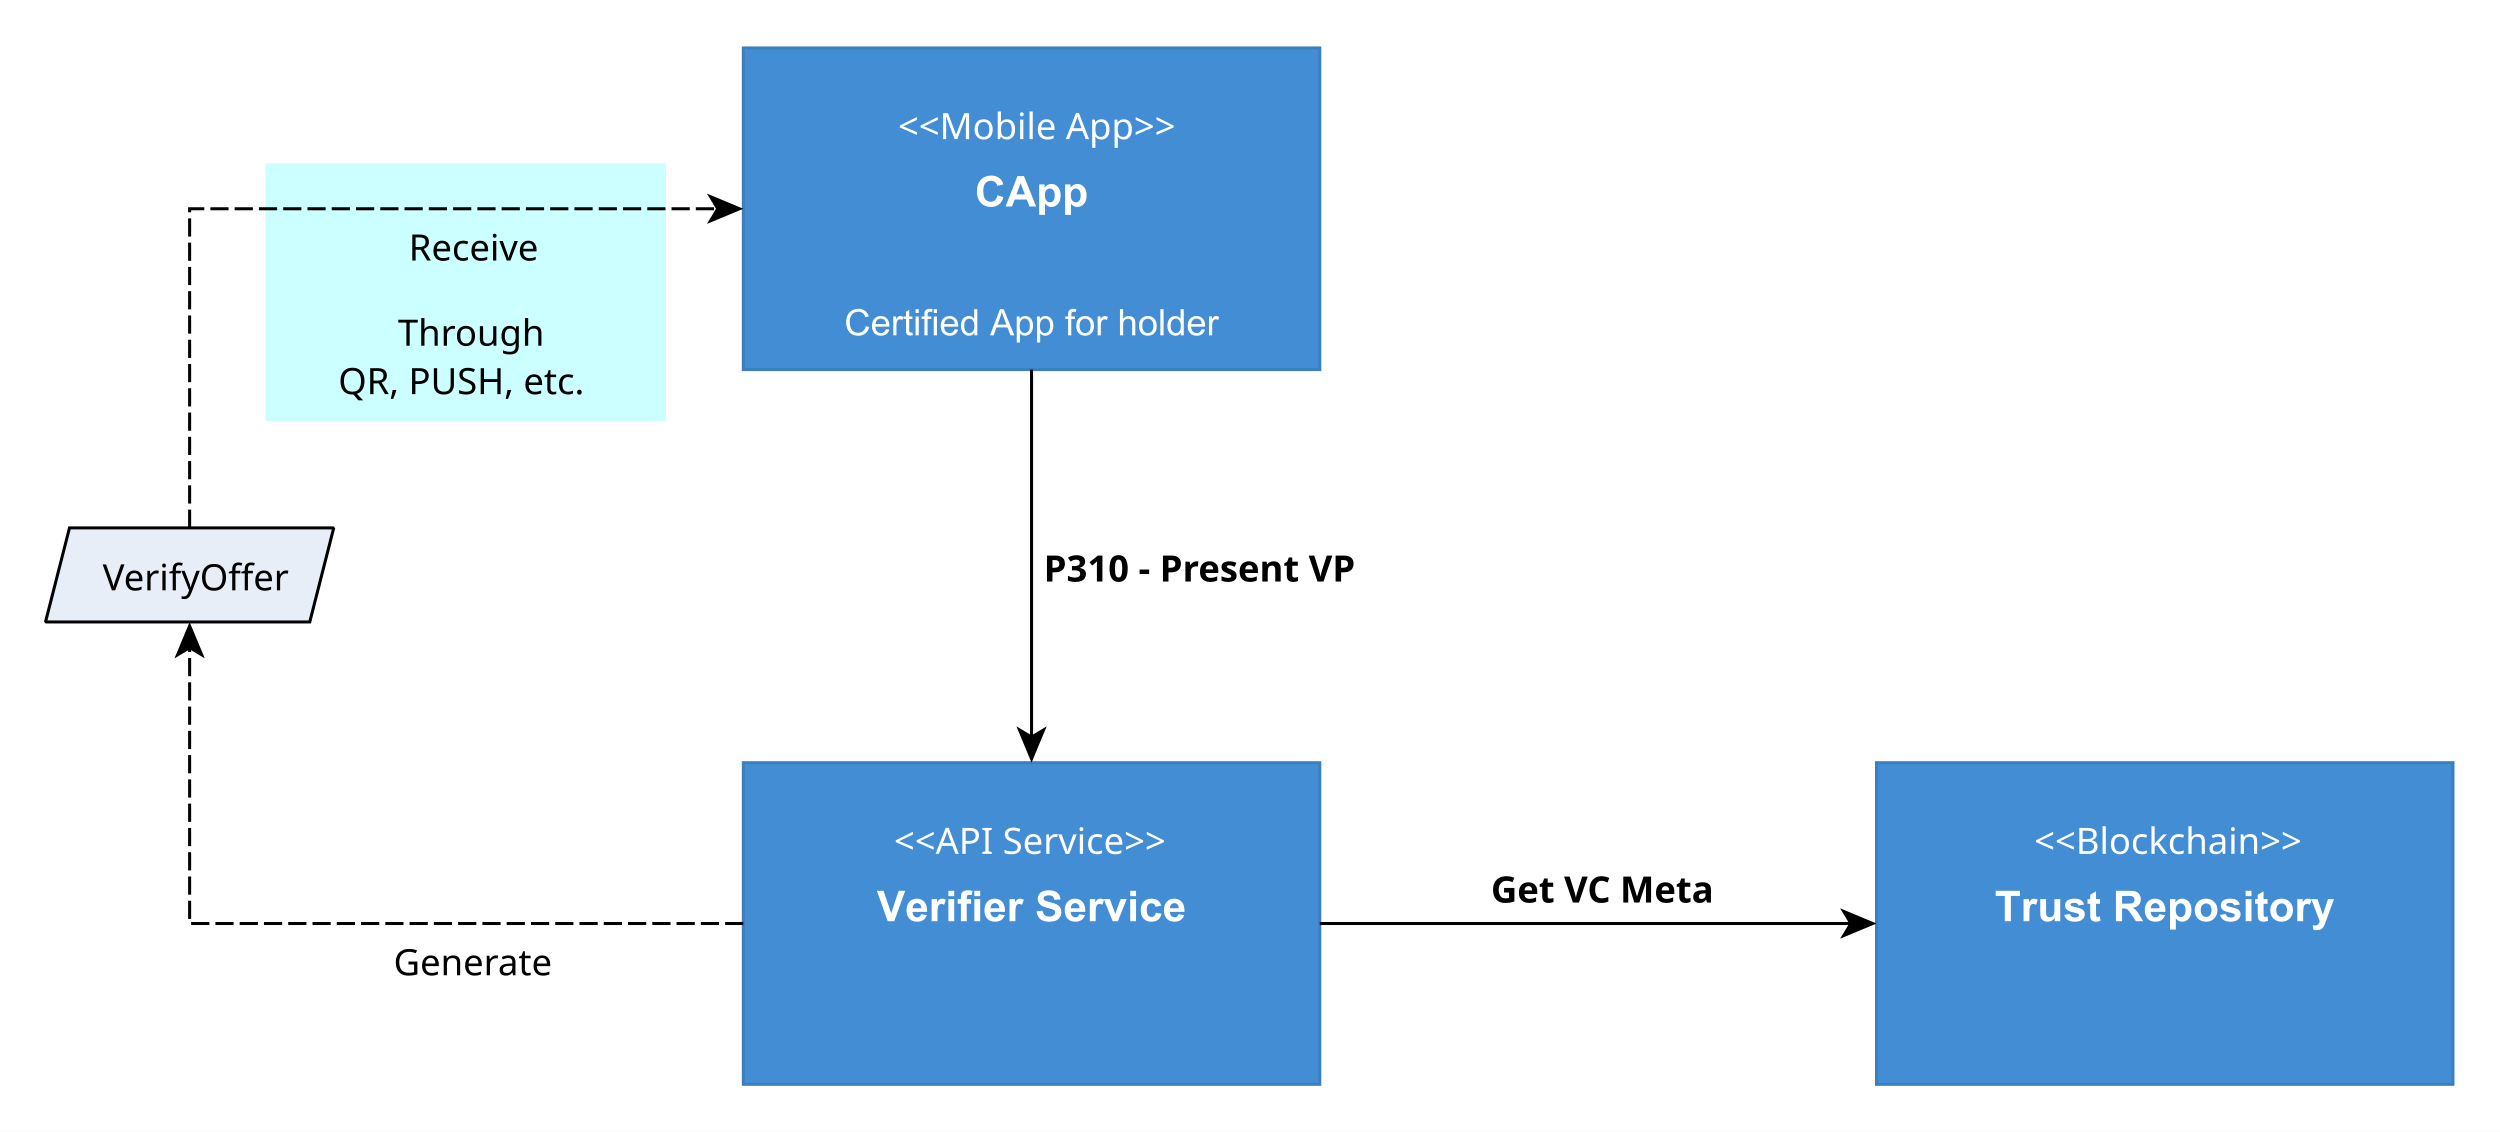
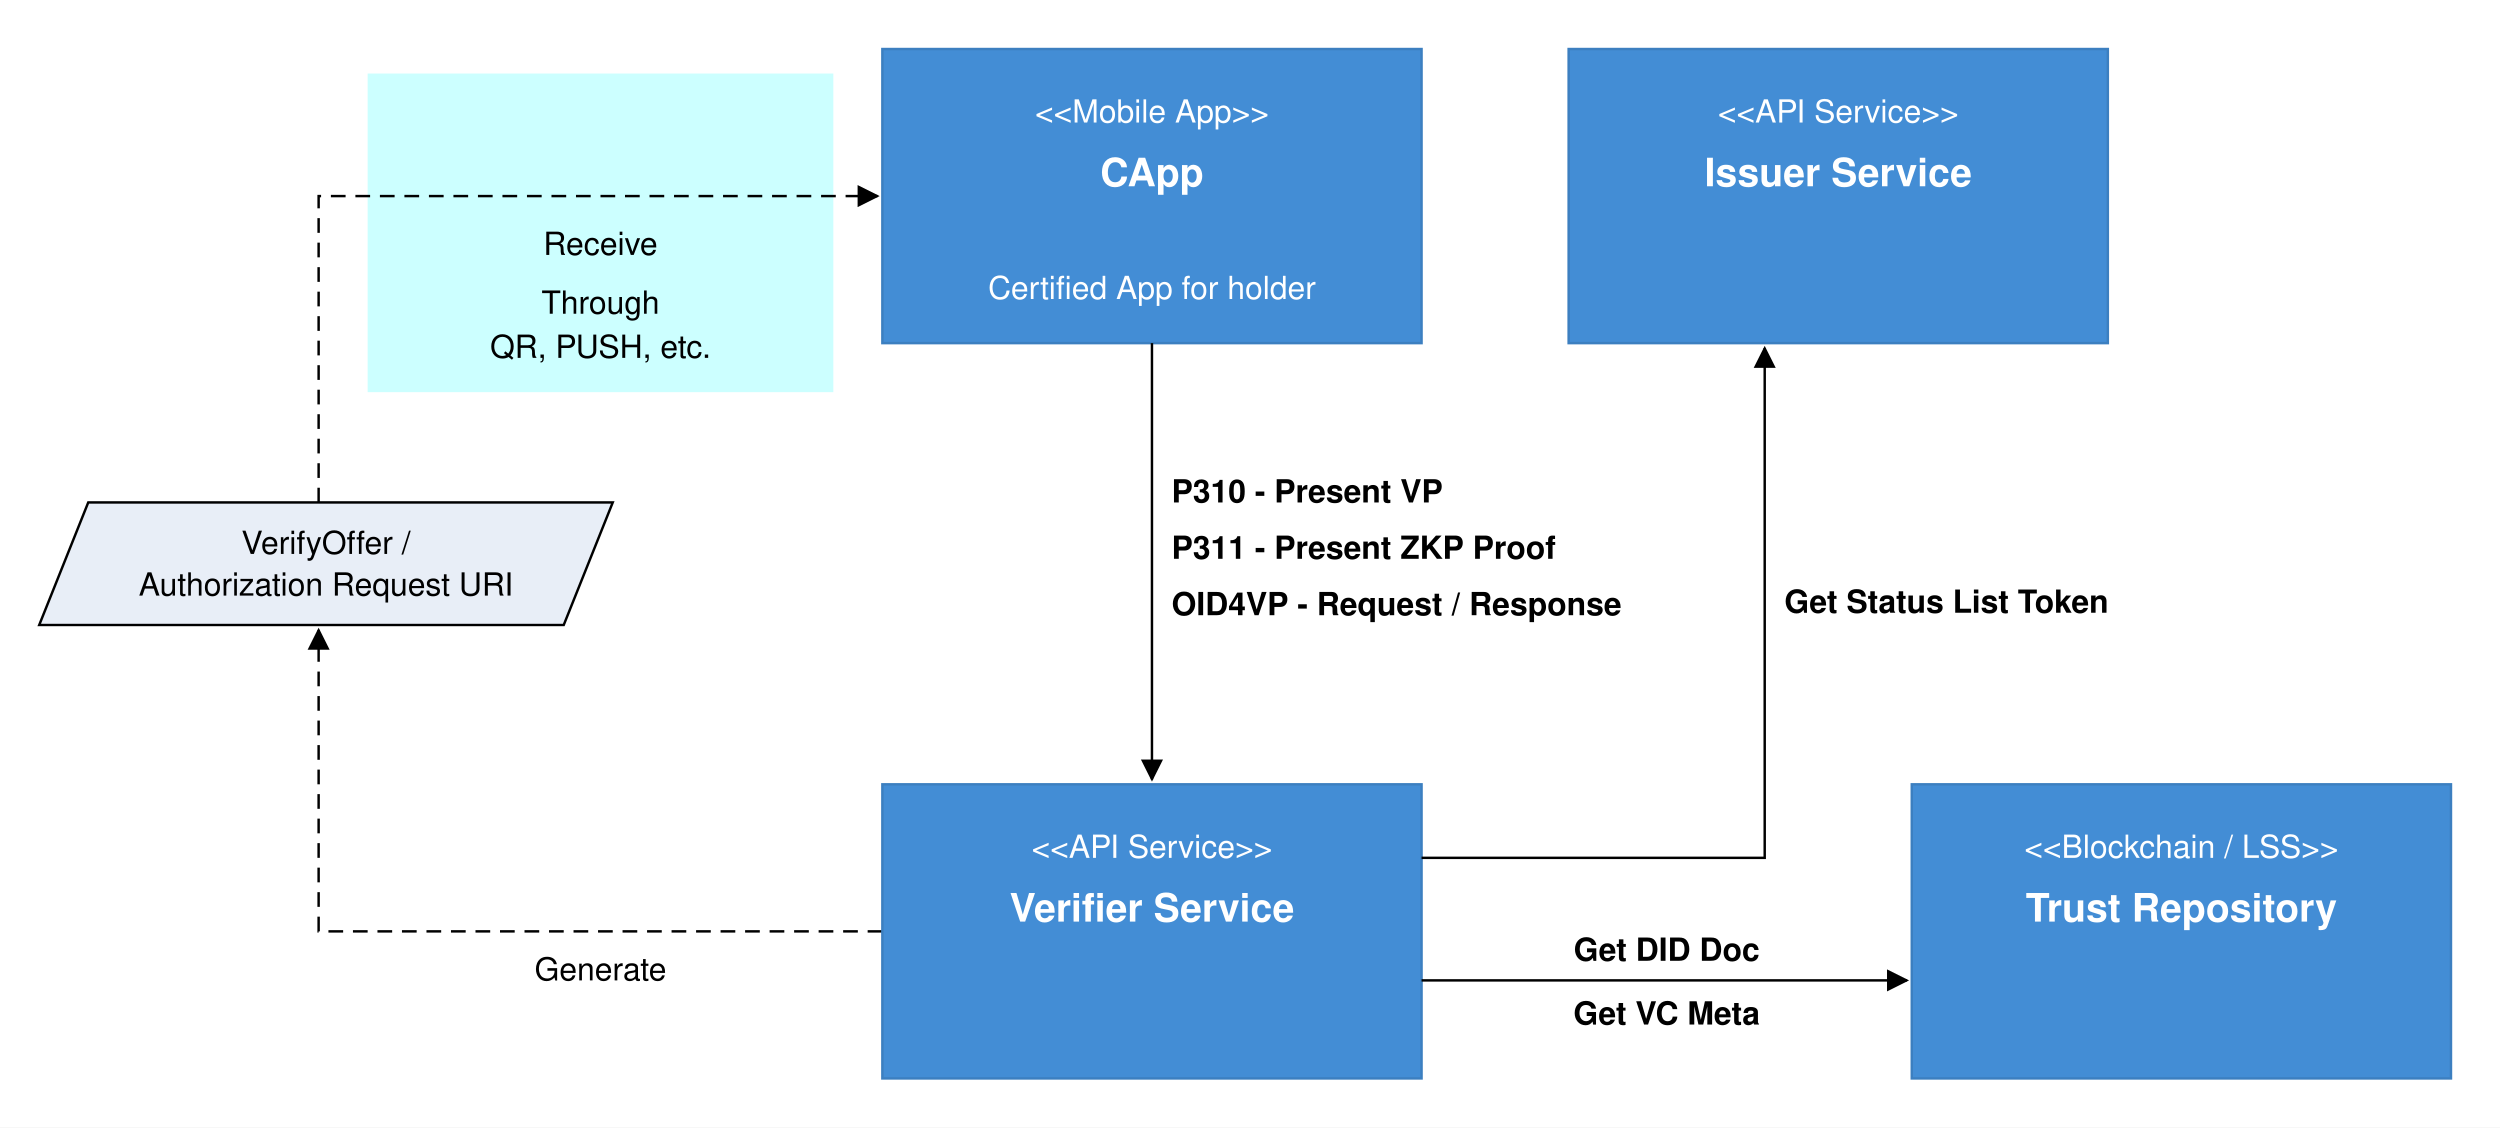
- <svg xmlns="http://www.w3.org/2000/svg" fill-opacity="1" color-rendering="auto" color-interpolation="auto" text-rendering="auto" stroke="black" stroke-linecap="square" width="824" stroke-miterlimit="10" shape-rendering="auto" stroke-opacity="1" fill="black" stroke-dasharray="none" font-weight="normal" stroke-width="1" height="373" font-family="'Dialog'" font-style="normal" stroke-linejoin="miter" font-size="12px" stroke-dashoffset="0" image-rendering="auto">
-   <defs id="genericDefs" />
-   <g>
-     <defs id="defs1">
-       <clipPath clipPathUnits="userSpaceOnUse" id="clipPath1">
-         <path d="M0 0 L824 0 L824 373 L0 373 L0 0 Z" />
-       </clipPath>
-       <clipPath clipPathUnits="userSpaceOnUse" id="clipPath2">
-         <path d="M356 138 L1180 138 L1180 511 L356 511 L356 138 Z" />
-       </clipPath>
-       <clipPath clipPathUnits="userSpaceOnUse" id="clipPath3">
-         <path d="M603 426.387 L603 447.466 L789 447.466 L789 426.387 Z" />
-       </clipPath>
-       <clipPath clipPathUnits="userSpaceOnUse" id="clipPath4">
-         <path d="M603 190.809 L603 211.888 L789 211.888 L789 190.809 Z" />
-       </clipPath>
-       <clipPath clipPathUnits="userSpaceOnUse" id="clipPath5">
-         <path d="M603 235.455 L603 253.809 L789 253.809 L789 235.455 Z" />
-       </clipPath>
-       <clipPath clipPathUnits="userSpaceOnUse" id="clipPath6">
-         <path d="M976.5 426.387 L976.5 447.466 L1162.5 447.466 L1162.5 426.387 Z" />
-       </clipPath>
-     </defs>
-     <g fill="white" text-rendering="geometricPrecision" shape-rendering="geometricPrecision" transform="translate(-356,-138)" stroke="white">
-       <rect x="356" width="824" height="373" y="138" clip-path="url(#clipPath2)" stroke="none" />
-     </g>
-     <g fill="rgb(67,141,213)" text-rendering="geometricPrecision" shape-rendering="geometricPrecision" transform="matrix(1,0,0,1,-356,-138)" stroke="rgb(67,141,213)">
-       <rect x="601" width="190" height="106" y="389.387" clip-path="url(#clipPath2)" stroke="none" />
-     </g>
-     <g stroke-linecap="butt" transform="matrix(1,0,0,1,-356,-138)" fill="rgb(60,127,192)" text-rendering="geometricPrecision" shape-rendering="geometricPrecision" stroke="rgb(60,127,192)" stroke-miterlimit="1.45">
-       <rect fill="none" x="601" width="190" height="106" y="389.387" clip-path="url(#clipPath2)" />
-     </g>
-     <g fill="white" text-rendering="geometricPrecision" shape-rendering="geometricPrecision" transform="matrix(1,0,0,1,-356,-138)" stroke="white">
-       <path d="M648.599 441.624 L645.021 431.608 L647.208 431.608 L649.74 439.014 L652.193 431.608 L654.349 431.608 L650.755 441.624 L648.599 441.624 ZM659.562 439.311 L661.484 439.639 Q661.109 440.686 660.312 441.249 Q659.515 441.796 658.328 441.796 Q656.437 441.796 655.515 440.546 Q654.796 439.561 654.796 438.046 Q654.796 436.249 655.734 435.233 Q656.687 434.202 658.14 434.202 Q659.75 434.202 660.687 435.28 Q661.625 436.343 661.578 438.546 L656.765 438.546 Q656.796 439.405 657.234 439.889 Q657.687 440.358 658.343 440.358 Q658.796 440.358 659.093 440.108 Q659.406 439.858 659.562 439.311 ZM659.671 437.374 Q659.656 436.53 659.25 436.108 Q658.843 435.671 658.25 435.671 Q657.625 435.671 657.203 436.124 Q656.796 436.593 656.812 437.374 L659.671 437.374 ZM664.989 441.624 L663.067 441.624 L663.067 434.358 L664.848 434.358 L664.848 435.389 Q665.317 434.671 665.676 434.436 Q666.036 434.202 666.504 434.202 Q667.161 434.202 667.77 434.561 L667.176 436.233 Q666.692 435.921 666.27 435.921 Q665.864 435.921 665.582 436.155 Q665.317 436.374 665.145 436.952 Q664.989 437.53 664.989 439.374 L664.989 441.624 ZM668.593 433.374 L668.593 431.608 L670.515 431.608 L670.515 433.374 L668.593 433.374 ZM668.593 441.624 L668.593 434.358 L670.515 434.358 L670.515 441.624 L668.593 441.624 ZM671.655 434.358 L672.717 434.358 L672.717 433.811 Q672.717 432.905 672.905 432.452 Q673.108 431.999 673.624 431.718 Q674.155 431.436 674.952 431.436 Q675.764 431.436 676.561 431.671 L676.295 433.014 Q675.842 432.905 675.42 432.905 Q674.999 432.905 674.811 433.108 Q674.639 433.296 674.639 433.858 L674.639 434.358 L676.077 434.358 L676.077 435.874 L674.639 435.874 L674.639 441.624 L672.717 441.624 L672.717 435.874 L671.655 435.874 L671.655 434.358 ZM677.145 433.374 L677.145 431.608 L679.067 431.608 L679.067 433.374 L677.145 433.374 ZM677.145 441.624 L677.145 434.358 L679.067 434.358 L679.067 441.624 L677.145 441.624 ZM685.238 439.311 L687.16 439.639 Q686.785 440.686 685.988 441.249 Q685.191 441.796 684.003 441.796 Q682.113 441.796 681.191 440.546 Q680.472 439.561 680.472 438.046 Q680.472 436.249 681.41 435.233 Q682.363 434.202 683.816 434.202 Q685.425 434.202 686.363 435.28 Q687.3 436.343 687.253 438.546 L682.441 438.546 Q682.472 439.405 682.91 439.889 Q683.363 440.358 684.019 440.358 Q684.472 440.358 684.769 440.108 Q685.082 439.858 685.238 439.311 ZM685.347 437.374 Q685.332 436.53 684.925 436.108 Q684.519 435.671 683.925 435.671 Q683.3 435.671 682.878 436.124 Q682.472 436.593 682.488 437.374 L685.347 437.374 ZM690.665 441.624 L688.743 441.624 L688.743 434.358 L690.524 434.358 L690.524 435.389 Q690.993 434.671 691.352 434.436 Q691.711 434.202 692.18 434.202 Q692.836 434.202 693.446 434.561 L692.852 436.233 Q692.368 435.921 691.946 435.921 Q691.54 435.921 691.258 436.155 Q690.993 436.374 690.821 436.952 Q690.665 437.53 690.665 439.374 L690.665 441.624 ZM697.659 438.358 L699.627 438.171 Q699.815 439.155 700.346 439.624 Q700.893 440.093 701.815 440.093 Q702.799 440.093 703.284 439.686 Q703.784 439.264 703.784 438.718 Q703.784 438.358 703.581 438.108 Q703.377 437.858 702.846 437.671 Q702.502 437.546 701.237 437.233 Q699.612 436.827 698.956 436.249 Q698.034 435.421 698.034 434.233 Q698.034 433.468 698.456 432.796 Q698.893 432.124 699.706 431.78 Q700.534 431.436 701.69 431.436 Q703.565 431.436 704.518 432.264 Q705.471 433.093 705.534 434.468 L703.502 434.561 Q703.377 433.78 702.94 433.452 Q702.518 433.108 701.659 433.108 Q700.784 433.108 700.284 433.468 Q699.956 433.702 699.956 434.093 Q699.956 434.452 700.268 434.702 Q700.643 435.014 702.112 435.374 Q703.596 435.718 704.299 436.093 Q705.018 436.468 705.409 437.108 Q705.815 437.749 705.815 438.702 Q705.815 439.561 705.331 440.327 Q704.862 441.077 703.987 441.436 Q703.112 441.796 701.799 441.796 Q699.893 441.796 698.877 440.921 Q697.862 440.046 697.659 438.358 ZM711.7 439.311 L713.622 439.639 Q713.247 440.686 712.45 441.249 Q711.653 441.796 710.465 441.796 Q708.575 441.796 707.653 440.546 Q706.934 439.561 706.934 438.046 Q706.934 436.249 707.872 435.233 Q708.825 434.202 710.278 434.202 Q711.887 434.202 712.825 435.28 Q713.762 436.343 713.715 438.546 L708.903 438.546 Q708.934 439.405 709.372 439.889 Q709.825 440.358 710.481 440.358 Q710.934 440.358 711.231 440.108 Q711.543 439.858 711.7 439.311 ZM711.809 437.374 Q711.793 436.53 711.387 436.108 Q710.981 435.671 710.387 435.671 Q709.762 435.671 709.34 436.124 Q708.934 436.593 708.95 437.374 L711.809 437.374 ZM717.126 441.624 L715.205 441.624 L715.205 434.358 L716.986 434.358 L716.986 435.389 Q717.455 434.671 717.814 434.436 Q718.173 434.202 718.642 434.202 Q719.298 434.202 719.908 434.561 L719.314 436.233 Q718.83 435.921 718.408 435.921 Q718.001 435.921 717.72 436.155 Q717.455 436.374 717.283 436.952 Q717.126 437.53 717.126 439.374 L717.126 441.624 ZM722.731 441.624 L719.809 434.358 L721.825 434.358 L723.184 438.061 L723.59 439.311 Q723.747 438.827 723.778 438.686 Q723.887 438.374 723.997 438.061 L725.372 434.358 L727.34 434.358 L724.465 441.624 L722.731 441.624 ZM728.517 433.374 L728.517 431.608 L730.439 431.608 L730.439 433.374 L728.517 433.374 ZM728.517 441.624 L728.517 434.358 L730.439 434.358 L730.439 441.624 L728.517 441.624 ZM738.735 436.514 L736.844 436.858 Q736.75 436.28 736.407 435.999 Q736.079 435.718 735.532 435.718 Q734.813 435.718 734.391 436.218 Q733.969 436.702 733.969 437.858 Q733.969 439.155 734.391 439.686 Q734.829 440.218 735.563 440.218 Q736.11 440.218 736.454 439.905 Q736.813 439.593 736.954 438.843 L738.844 439.155 Q738.547 440.468 737.704 441.139 Q736.875 441.796 735.469 441.796 Q733.875 441.796 732.922 440.796 Q731.985 439.78 731.985 437.999 Q731.985 436.202 732.938 435.202 Q733.891 434.202 735.516 434.202 Q736.829 434.202 737.61 434.78 Q738.407 435.343 738.735 436.514 ZM744.396 439.311 L746.318 439.639 Q745.943 440.686 745.146 441.249 Q744.349 441.796 743.162 441.796 Q741.271 441.796 740.349 440.546 Q739.63 439.561 739.63 438.046 Q739.63 436.249 740.568 435.233 Q741.521 434.202 742.974 434.202 Q744.583 434.202 745.521 435.28 Q746.458 436.343 746.412 438.546 L741.599 438.546 Q741.63 439.405 742.068 439.889 Q742.521 440.358 743.177 440.358 Q743.63 440.358 743.927 440.108 Q744.24 439.858 744.396 439.311 ZM744.505 437.374 Q744.49 436.53 744.083 436.108 Q743.677 435.671 743.083 435.671 Q742.458 435.671 742.037 436.124 Q741.63 436.593 741.646 437.374 L744.505 437.374 Z" stroke="none" clip-path="url(#clipPath3)" />
-       <text stroke-linecap="butt" x="650.64" y="419.447" clip-path="url(#clipPath2)" font-family="sans-serif" stroke="none" stroke-miterlimit="1.45" xml:space="preserve">&lt;&lt;API Service&gt;&gt;</text>
-       <rect x="601" y="153.809" clip-path="url(#clipPath2)" fill="rgb(67,141,213)" width="190" height="106" stroke="none" />
-     </g>
-     <g stroke-linecap="butt" transform="matrix(1,0,0,1,-356,-138)" fill="rgb(60,127,192)" text-rendering="geometricPrecision" shape-rendering="geometricPrecision" stroke="rgb(60,127,192)" stroke-miterlimit="1.45">
-       <rect fill="none" x="601" width="190" height="106" y="153.809" clip-path="url(#clipPath2)" />
-     </g>
-     <g fill="white" text-rendering="geometricPrecision" shape-rendering="geometricPrecision" transform="matrix(1,0,0,1,-356,-138)" stroke="white">
-       <path d="M684.775 202.359 L686.729 202.984 Q686.275 204.624 685.229 205.421 Q684.182 206.218 682.572 206.218 Q680.572 206.218 679.275 204.859 Q677.994 203.484 677.994 201.124 Q677.994 198.624 679.291 197.249 Q680.588 195.859 682.697 195.859 Q684.525 195.859 685.682 196.937 Q686.369 197.577 686.697 198.781 L684.697 199.265 Q684.525 198.484 683.963 198.031 Q683.4 197.577 682.588 197.577 Q681.479 197.577 680.775 198.39 Q680.088 199.187 680.088 200.968 Q680.088 202.874 680.76 203.687 Q681.447 204.484 682.541 204.484 Q683.354 204.484 683.932 203.984 Q684.51 203.468 684.775 202.359 ZM697.511 206.046 L695.308 206.046 L694.433 203.765 L690.417 203.765 L689.589 206.046 L687.448 206.046 L691.355 196.031 L693.495 196.031 L697.511 206.046 ZM693.776 202.077 L692.401 198.359 L691.042 202.077 L693.776 202.077 ZM698.512 198.781 L700.293 198.781 L700.293 199.859 Q700.652 199.312 701.246 198.968 Q701.84 198.624 702.559 198.624 Q703.824 198.624 704.699 199.624 Q705.59 200.609 705.59 202.374 Q705.59 204.187 704.699 205.202 Q703.809 206.218 702.543 206.218 Q701.949 206.218 701.449 205.984 Q700.965 205.734 700.434 205.156 L700.434 208.812 L698.512 208.812 L698.512 198.781 ZM700.402 202.296 Q700.402 203.515 700.887 204.109 Q701.387 204.687 702.074 204.687 Q702.746 204.687 703.184 204.156 Q703.637 203.609 703.637 202.39 Q703.637 201.249 703.168 200.702 Q702.715 200.14 702.043 200.14 Q701.34 200.14 700.871 200.687 Q700.402 201.234 700.402 202.296 ZM707.063 198.781 L708.845 198.781 L708.845 199.859 Q709.204 199.312 709.798 198.968 Q710.392 198.624 711.11 198.624 Q712.376 198.624 713.251 199.624 Q714.142 200.609 714.142 202.374 Q714.142 204.187 713.251 205.202 Q712.36 206.218 711.095 206.218 Q710.501 206.218 710.001 205.984 Q709.517 205.734 708.985 205.156 L708.985 208.812 L707.063 208.812 L707.063 198.781 ZM708.954 202.296 Q708.954 203.515 709.438 204.109 Q709.938 204.687 710.626 204.687 Q711.298 204.687 711.735 204.156 Q712.188 203.609 712.188 202.39 Q712.188 201.249 711.72 200.702 Q711.267 200.14 710.595 200.14 Q709.892 200.14 709.423 200.687 Q708.954 201.234 708.954 202.296 Z" stroke="none" clip-path="url(#clipPath4)" />
-       <text stroke-linecap="butt" x="651.967" y="183.869" clip-path="url(#clipPath2)" font-family="sans-serif" stroke="none" stroke-miterlimit="1.45" xml:space="preserve">&lt;&lt;Mobile App&gt;&gt;</text>
-       <path d="M641.363 245.5 L642.488 245.797 Q642.129 247.188 641.207 247.922 Q640.285 248.657 638.941 248.657 Q637.551 248.657 636.676 248.094 Q635.801 247.532 635.348 246.469 Q634.894 245.391 634.894 244.157 Q634.894 242.813 635.41 241.813 Q635.926 240.813 636.863 240.297 Q637.816 239.782 638.957 239.782 Q640.238 239.782 641.113 240.438 Q642.004 241.094 642.348 242.282 L641.223 242.547 Q640.926 241.61 640.348 241.188 Q639.785 240.75 638.926 240.75 Q637.941 240.75 637.269 241.235 Q636.613 241.703 636.332 242.5 Q636.066 243.297 636.066 244.157 Q636.066 245.25 636.379 246.063 Q636.707 246.875 637.379 247.282 Q638.051 247.688 638.848 247.688 Q639.801 247.688 640.457 247.141 Q641.129 246.594 641.363 245.5 ZM648.014 246.516 L649.107 246.641 Q648.857 247.594 648.154 248.125 Q647.451 248.657 646.373 248.657 Q645.014 248.657 644.201 247.813 Q643.404 246.969 643.404 245.453 Q643.404 243.891 644.217 243.032 Q645.029 242.157 646.311 242.157 Q647.561 242.157 648.342 243 Q649.139 243.844 649.139 245.391 Q649.139 245.485 649.139 245.672 L644.498 245.672 Q644.561 246.703 645.076 247.25 Q645.592 247.782 646.373 247.782 Q646.951 247.782 647.357 247.485 Q647.779 247.172 648.014 246.516 ZM644.561 244.813 L648.029 244.813 Q647.967 244.016 647.639 243.625 Q647.123 243.016 646.326 243.016 Q645.592 243.016 645.092 243.5 Q644.607 243.985 644.561 244.813 ZM650.422 248.516 L650.422 242.297 L651.375 242.297 L651.375 243.235 Q651.734 242.578 652.031 242.375 Q652.344 242.157 652.719 242.157 Q653.25 242.157 653.797 242.485 L653.438 243.469 Q653.047 243.235 652.672 243.235 Q652.312 243.235 652.031 243.453 Q651.766 243.657 651.656 244.032 Q651.469 244.594 651.469 245.25 L651.469 248.516 L650.422 248.516 ZM656.731 247.578 L656.887 248.5 Q656.434 248.594 656.09 248.594 Q655.512 248.594 655.199 248.422 Q654.887 248.235 654.746 247.938 Q654.621 247.641 654.621 246.688 L654.621 243.11 L653.856 243.11 L653.856 242.297 L654.621 242.297 L654.621 240.75 L655.668 240.125 L655.668 242.297 L656.731 242.297 L656.731 243.11 L655.668 243.11 L655.668 246.75 Q655.668 247.203 655.715 247.328 Q655.777 247.453 655.902 247.532 Q656.027 247.61 656.262 247.61 Q656.449 247.61 656.731 247.578 ZM657.768 241.141 L657.768 239.922 L658.83 239.922 L658.83 241.141 L657.768 241.141 ZM657.768 248.516 L657.768 242.297 L658.83 242.297 L658.83 248.516 L657.768 248.516 ZM660.684 248.516 L660.684 243.11 L659.746 243.11 L659.746 242.297 L660.684 242.297 L660.684 241.625 Q660.684 241 660.793 240.703 Q660.949 240.282 661.324 240.032 Q661.715 239.782 662.402 239.782 Q662.856 239.782 663.387 239.891 L663.231 240.797 Q662.902 240.75 662.606 240.75 Q662.121 240.75 661.918 240.953 Q661.731 241.157 661.731 241.719 L661.731 242.297 L662.949 242.297 L662.949 243.11 L661.731 243.11 L661.731 248.516 L660.684 248.516 ZM663.768 241.141 L663.768 239.922 L664.83 239.922 L664.83 241.141 L663.768 241.141 ZM663.768 248.516 L663.768 242.297 L664.83 242.297 L664.83 248.516 L663.768 248.516 ZM670.684 246.516 L671.777 246.641 Q671.527 247.594 670.824 248.125 Q670.121 248.657 669.043 248.657 Q667.684 248.657 666.871 247.813 Q666.074 246.969 666.074 245.453 Q666.074 243.891 666.887 243.032 Q667.699 242.157 668.981 242.157 Q670.231 242.157 671.012 243 Q671.809 243.844 671.809 245.391 Q671.809 245.485 671.809 245.672 L667.168 245.672 Q667.231 246.703 667.746 247.25 Q668.262 247.782 669.043 247.782 Q669.621 247.782 670.027 247.485 Q670.449 247.172 670.684 246.516 ZM667.231 244.813 L670.699 244.813 Q670.637 244.016 670.309 243.625 Q669.793 243.016 668.996 243.016 Q668.262 243.016 667.762 243.5 Q667.277 243.985 667.231 244.813 ZM677.139 248.516 L677.139 247.735 Q676.545 248.657 675.404 248.657 Q674.654 248.657 674.029 248.25 Q673.404 247.828 673.061 247.094 Q672.717 246.36 672.717 245.407 Q672.717 244.485 673.029 243.719 Q673.342 242.953 673.967 242.563 Q674.592 242.157 675.357 242.157 Q675.92 242.157 676.357 242.391 Q676.795 242.625 677.076 243 L677.076 239.922 L678.123 239.922 L678.123 248.516 L677.139 248.516 ZM673.811 245.407 Q673.811 246.61 674.311 247.203 Q674.811 247.782 675.498 247.782 Q676.186 247.782 676.67 247.219 Q677.154 246.657 677.154 245.5 Q677.154 244.219 676.654 243.625 Q676.17 243.032 675.451 243.032 Q674.748 243.032 674.279 243.61 Q673.811 244.172 673.811 245.407 ZM682.303 248.516 L685.6 239.922 L686.818 239.922 L690.334 248.516 L689.053 248.516 L688.037 245.907 L684.459 245.907 L683.506 248.516 L682.303 248.516 ZM684.787 244.985 L687.693 244.985 L686.803 242.61 Q686.381 241.532 686.193 240.828 Q686.021 241.657 685.725 242.469 L684.787 244.985 ZM691.119 250.907 L691.119 242.297 L692.072 242.297 L692.072 243.094 Q692.416 242.625 692.838 242.391 Q693.275 242.157 693.885 242.157 Q694.682 242.157 695.291 242.563 Q695.9 242.969 696.197 243.719 Q696.51 244.469 696.51 245.36 Q696.51 246.313 696.166 247.078 Q695.838 247.844 695.182 248.25 Q694.525 248.657 693.807 248.657 Q693.275 248.657 692.854 248.438 Q692.432 248.203 692.166 247.875 L692.166 250.907 L691.119 250.907 ZM692.072 245.438 Q692.072 246.641 692.557 247.219 Q693.041 247.782 693.729 247.782 Q694.432 247.782 694.932 247.188 Q695.432 246.594 695.432 245.344 Q695.432 244.157 694.947 243.578 Q694.463 242.985 693.775 242.985 Q693.104 242.985 692.588 243.61 Q692.072 244.235 692.072 245.438 ZM697.793 250.907 L697.793 242.297 L698.746 242.297 L698.746 243.094 Q699.09 242.625 699.512 242.391 Q699.949 242.157 700.559 242.157 Q701.356 242.157 701.965 242.563 Q702.574 242.969 702.871 243.719 Q703.184 244.469 703.184 245.36 Q703.184 246.313 702.84 247.078 Q702.512 247.844 701.856 248.25 Q701.199 248.657 700.481 248.657 Q699.949 248.657 699.527 248.438 Q699.106 248.203 698.84 247.875 L698.84 250.907 L697.793 250.907 ZM698.746 245.438 Q698.746 246.641 699.231 247.219 Q699.715 247.782 700.402 247.782 Q701.106 247.782 701.606 247.188 Q702.106 246.594 702.106 245.344 Q702.106 244.157 701.621 243.578 Q701.137 242.985 700.449 242.985 Q699.777 242.985 699.262 243.61 Q698.746 244.235 698.746 245.438 ZM708.051 248.516 L708.051 243.11 L707.113 243.11 L707.113 242.297 L708.051 242.297 L708.051 241.625 Q708.051 241 708.16 240.703 Q708.316 240.282 708.691 240.032 Q709.082 239.782 709.769 239.782 Q710.223 239.782 710.754 239.891 L710.598 240.797 Q710.269 240.75 709.973 240.75 Q709.488 240.75 709.285 240.953 Q709.098 241.157 709.098 241.719 L709.098 242.297 L710.316 242.297 L710.316 243.11 L709.098 243.11 L709.098 248.516 L708.051 248.516 ZM710.744 245.407 Q710.744 243.672 711.697 242.844 Q712.494 242.157 713.65 242.157 Q714.932 242.157 715.744 243 Q716.572 243.828 716.572 245.313 Q716.572 246.516 716.213 247.203 Q715.854 247.891 715.15 248.282 Q714.463 248.657 713.65 248.657 Q712.354 248.657 711.541 247.828 Q710.744 246.985 710.744 245.407 ZM711.822 245.407 Q711.822 246.594 712.338 247.188 Q712.869 247.782 713.65 247.782 Q714.447 247.782 714.963 247.188 Q715.479 246.594 715.479 245.375 Q715.479 244.219 714.947 243.625 Q714.432 243.032 713.65 243.032 Q712.869 243.032 712.338 243.625 Q711.822 244.203 711.822 245.407 ZM717.793 248.516 L717.793 242.297 L718.746 242.297 L718.746 243.235 Q719.106 242.578 719.402 242.375 Q719.715 242.157 720.09 242.157 Q720.621 242.157 721.168 242.485 L720.809 243.469 Q720.418 243.235 720.043 243.235 Q719.684 243.235 719.402 243.453 Q719.137 243.657 719.027 244.032 Q718.84 244.594 718.84 245.25 L718.84 248.516 L717.793 248.516 ZM725.139 248.516 L725.139 239.922 L726.186 239.922 L726.186 243 Q726.92 242.157 728.045 242.157 Q728.748 242.157 729.248 242.438 Q729.764 242.703 729.982 243.188 Q730.201 243.657 730.201 244.578 L730.201 248.516 L729.154 248.516 L729.154 244.578 Q729.154 243.782 728.811 243.422 Q728.467 243.063 727.842 243.063 Q727.373 243.063 726.951 243.313 Q726.545 243.547 726.357 243.969 Q726.186 244.375 726.186 245.11 L726.186 248.516 L725.139 248.516 ZM731.422 245.407 Q731.422 243.672 732.375 242.844 Q733.172 242.157 734.328 242.157 Q735.609 242.157 736.422 243 Q737.25 243.828 737.25 245.313 Q737.25 246.516 736.891 247.203 Q736.531 247.891 735.828 248.282 Q735.141 248.657 734.328 248.657 Q733.031 248.657 732.219 247.828 Q731.422 246.985 731.422 245.407 ZM732.5 245.407 Q732.5 246.594 733.016 247.188 Q733.547 247.782 734.328 247.782 Q735.125 247.782 735.641 247.188 Q736.156 246.594 736.156 245.375 Q736.156 244.219 735.625 243.625 Q735.109 243.032 734.328 243.032 Q733.547 243.032 733.016 243.625 Q732.5 244.203 732.5 245.407 ZM738.455 248.516 L738.455 239.922 L739.518 239.922 L739.518 248.516 L738.455 248.516 ZM745.184 248.516 L745.184 247.735 Q744.59 248.657 743.449 248.657 Q742.699 248.657 742.074 248.25 Q741.449 247.828 741.106 247.094 Q740.762 246.36 740.762 245.407 Q740.762 244.485 741.074 243.719 Q741.387 242.953 742.012 242.563 Q742.637 242.157 743.402 242.157 Q743.965 242.157 744.402 242.391 Q744.84 242.625 745.121 243 L745.121 239.922 L746.168 239.922 L746.168 248.516 L745.184 248.516 ZM741.856 245.407 Q741.856 246.61 742.356 247.203 Q742.856 247.782 743.543 247.782 Q744.231 247.782 744.715 247.219 Q745.199 246.657 745.199 245.5 Q745.199 244.219 744.699 243.625 Q744.215 243.032 743.496 243.032 Q742.793 243.032 742.324 243.61 Q741.856 244.172 741.856 245.407 ZM752.076 246.516 L753.17 246.641 Q752.92 247.594 752.217 248.125 Q751.514 248.657 750.436 248.657 Q749.076 248.657 748.264 247.813 Q747.467 246.969 747.467 245.453 Q747.467 243.891 748.279 243.032 Q749.092 242.157 750.373 242.157 Q751.623 242.157 752.404 243 Q753.201 243.844 753.201 245.391 Q753.201 245.485 753.201 245.672 L748.561 245.672 Q748.623 246.703 749.139 247.25 Q749.654 247.782 750.436 247.782 Q751.014 247.782 751.42 247.485 Q751.842 247.172 752.076 246.516 ZM748.623 244.813 L752.092 244.813 Q752.029 244.016 751.701 243.625 Q751.186 243.016 750.389 243.016 Q749.654 243.016 749.154 243.5 Q748.67 243.985 748.623 244.813 ZM754.484 248.516 L754.484 242.297 L755.438 242.297 L755.438 243.235 Q755.797 242.578 756.094 242.375 Q756.406 242.157 756.781 242.157 Q757.312 242.157 757.859 242.485 L757.5 243.469 Q757.109 243.235 756.734 243.235 Q756.375 243.235 756.094 243.453 Q755.828 243.657 755.719 244.032 Q755.531 244.594 755.531 245.25 L755.531 248.516 L754.484 248.516 Z" clip-path="url(#clipPath5)" stroke="none" />
-     </g>
-     <g fill="rgb(232,238,247)" text-rendering="geometricPrecision" shape-rendering="geometricPrecision" transform="matrix(1,0,0,1,-356,-138)" stroke="rgb(232,238,247)">
-       <path d="M378.905 312 L466 312 L458.095 343 L371 343 Z" stroke="none" clip-path="url(#clipPath2)" />
-     </g>
-     <g text-rendering="geometricPrecision" stroke-miterlimit="1.45" shape-rendering="geometricPrecision" transform="matrix(1,0,0,1,-356,-138)" stroke-linecap="butt">
-       <path fill="none" d="M378.905 312 L466 312 L458.095 343 L371 343 Z" clip-path="url(#clipPath2)" />
-       <text x="389.827" xml:space="preserve" y="332.58" clip-path="url(#clipPath2)" font-family="sans-serif" stroke="none">VerifyOffer</text>
-     </g>
-     <g fill="rgb(67,141,213)" text-rendering="geometricPrecision" shape-rendering="geometricPrecision" transform="matrix(1,0,0,1,-356,-138)" stroke="rgb(67,141,213)">
-       <rect x="974.5" width="190" height="106" y="389.387" clip-path="url(#clipPath2)" stroke="none" />
-     </g>
-     <g stroke-linecap="butt" transform="matrix(1,0,0,1,-356,-138)" fill="rgb(60,127,192)" text-rendering="geometricPrecision" shape-rendering="geometricPrecision" stroke="rgb(60,127,192)" stroke-miterlimit="1.45">
-       <rect fill="none" x="974.5" width="190" height="106" y="389.387" clip-path="url(#clipPath2)" />
-     </g>
-     <g fill="white" text-rendering="geometricPrecision" shape-rendering="geometricPrecision" transform="matrix(1,0,0,1,-356,-138)" stroke="white">
-       <path d="M1016.774 441.624 L1016.774 433.296 L1013.79 433.296 L1013.79 431.608 L1021.759 431.608 L1021.759 433.296 L1018.79 433.296 L1018.79 441.624 L1016.774 441.624 ZM1024.889 441.624 L1022.967 441.624 L1022.967 434.358 L1024.748 434.358 L1024.748 435.389 Q1025.217 434.671 1025.576 434.436 Q1025.936 434.202 1026.404 434.202 Q1027.061 434.202 1027.67 434.561 L1027.076 436.233 Q1026.592 435.921 1026.17 435.921 Q1025.764 435.921 1025.482 436.155 Q1025.217 436.374 1025.045 436.952 Q1024.889 437.53 1024.889 439.374 L1024.889 441.624 ZM1033.274 441.624 L1033.274 440.53 Q1032.884 441.124 1032.227 441.468 Q1031.587 441.796 1030.868 441.796 Q1030.134 441.796 1029.556 441.468 Q1028.977 441.139 1028.712 440.561 Q1028.462 439.983 1028.462 438.952 L1028.462 434.358 L1030.384 434.358 L1030.384 437.702 Q1030.384 439.233 1030.477 439.577 Q1030.587 439.921 1030.868 440.124 Q1031.149 440.327 1031.587 440.327 Q1032.071 440.327 1032.462 440.061 Q1032.852 439.78 1032.993 439.389 Q1033.134 438.983 1033.134 437.421 L1033.134 434.358 L1035.056 434.358 L1035.056 441.624 L1033.274 441.624 ZM1036.373 439.546 L1038.295 439.264 Q1038.42 439.811 1038.795 440.108 Q1039.17 440.405 1039.857 440.405 Q1040.592 440.405 1040.967 440.124 Q1041.232 439.936 1041.232 439.608 Q1041.232 439.389 1041.092 439.249 Q1040.951 439.108 1040.451 438.999 Q1038.123 438.483 1037.498 438.061 Q1036.639 437.468 1036.639 436.421 Q1036.639 435.483 1037.373 434.843 Q1038.123 434.202 1039.701 434.202 Q1041.186 434.202 1041.904 434.686 Q1042.639 435.171 1042.904 436.124 L1041.092 436.452 Q1040.982 436.03 1040.654 435.811 Q1040.326 435.577 1039.732 435.577 Q1038.967 435.577 1038.639 435.796 Q1038.42 435.936 1038.42 436.186 Q1038.42 436.389 1038.623 436.53 Q1038.873 436.718 1040.404 437.077 Q1041.951 437.421 1042.561 437.921 Q1043.154 438.436 1043.154 439.358 Q1043.154 440.358 1042.311 441.077 Q1041.482 441.796 1039.857 441.796 Q1038.373 441.796 1037.498 441.186 Q1036.639 440.577 1036.373 439.546 ZM1048.159 434.358 L1048.159 435.889 L1046.847 435.889 L1046.847 438.827 Q1046.847 439.702 1046.878 439.858 Q1046.925 439.999 1047.05 440.108 Q1047.19 440.202 1047.394 440.202 Q1047.659 440.202 1048.159 440.014 L1048.315 441.499 Q1047.659 441.796 1046.8 441.796 Q1046.284 441.796 1045.862 441.624 Q1045.456 441.436 1045.253 441.171 Q1045.065 440.889 1044.987 440.421 Q1044.925 440.077 1044.925 439.061 L1044.925 435.889 L1044.05 435.889 L1044.05 434.358 L1044.925 434.358 L1044.925 432.921 L1046.847 431.796 L1046.847 434.358 L1048.159 434.358 ZM1053.414 441.624 L1053.414 431.608 L1057.664 431.608 Q1059.273 431.608 1059.992 431.874 Q1060.727 432.139 1061.164 432.843 Q1061.602 433.53 1061.602 434.405 Q1061.602 435.546 1060.93 436.28 Q1060.273 437.014 1058.961 437.202 Q1059.617 437.577 1060.039 438.046 Q1060.477 438.499 1061.195 439.671 L1062.414 441.624 L1059.992 441.624 L1058.539 439.436 Q1057.758 438.28 1057.461 437.983 Q1057.18 437.671 1056.852 437.561 Q1056.539 437.436 1055.836 437.436 L1055.43 437.436 L1055.43 441.624 L1053.414 441.624 ZM1055.43 435.843 L1056.93 435.843 Q1058.383 435.843 1058.742 435.718 Q1059.117 435.593 1059.32 435.296 Q1059.523 434.999 1059.523 434.546 Q1059.523 434.03 1059.242 433.733 Q1058.977 433.421 1058.492 433.327 Q1058.242 433.296 1057.008 433.296 L1055.43 433.296 L1055.43 435.843 ZM1067.696 439.311 L1069.618 439.639 Q1069.243 440.686 1068.446 441.249 Q1067.649 441.796 1066.462 441.796 Q1064.571 441.796 1063.649 440.546 Q1062.931 439.561 1062.931 438.046 Q1062.931 436.249 1063.868 435.233 Q1064.821 434.202 1066.274 434.202 Q1067.884 434.202 1068.821 435.28 Q1069.759 436.343 1069.712 438.546 L1064.899 438.546 Q1064.931 439.405 1065.368 439.889 Q1065.821 440.358 1066.477 440.358 Q1066.931 440.358 1067.227 440.108 Q1067.54 439.858 1067.696 439.311 ZM1067.806 437.374 Q1067.79 436.53 1067.384 436.108 Q1066.977 435.671 1066.384 435.671 Q1065.759 435.671 1065.337 436.124 Q1064.931 436.593 1064.946 437.374 L1067.806 437.374 ZM1071.232 434.358 L1073.014 434.358 L1073.014 435.436 Q1073.373 434.889 1073.967 434.546 Q1074.561 434.202 1075.279 434.202 Q1076.545 434.202 1077.42 435.202 Q1078.311 436.186 1078.311 437.952 Q1078.311 439.764 1077.42 440.78 Q1076.529 441.796 1075.264 441.796 Q1074.67 441.796 1074.17 441.561 Q1073.686 441.311 1073.154 440.733 L1073.154 444.389 L1071.232 444.389 L1071.232 434.358 ZM1073.123 437.874 Q1073.123 439.093 1073.607 439.686 Q1074.107 440.264 1074.795 440.264 Q1075.467 440.264 1075.904 439.733 Q1076.357 439.186 1076.357 437.968 Q1076.357 436.827 1075.889 436.28 Q1075.436 435.718 1074.764 435.718 Q1074.061 435.718 1073.592 436.264 Q1073.123 436.811 1073.123 437.874 ZM1079.394 437.889 Q1079.394 436.936 1079.862 436.046 Q1080.331 435.139 1081.19 434.671 Q1082.065 434.202 1083.128 434.202 Q1084.784 434.202 1085.831 435.28 Q1086.878 436.343 1086.878 437.968 Q1086.878 439.624 1085.815 440.718 Q1084.753 441.796 1083.144 441.796 Q1082.144 441.796 1081.237 441.343 Q1080.331 440.889 1079.862 440.014 Q1079.394 439.139 1079.394 437.889 ZM1081.362 437.999 Q1081.362 439.077 1081.878 439.655 Q1082.394 440.218 1083.144 440.218 Q1083.894 440.218 1084.394 439.655 Q1084.909 439.077 1084.909 437.983 Q1084.909 436.921 1084.394 436.343 Q1083.894 435.764 1083.144 435.764 Q1082.394 435.764 1081.878 436.343 Q1081.362 436.921 1081.362 437.999 ZM1087.711 439.546 L1089.633 439.264 Q1089.758 439.811 1090.133 440.108 Q1090.508 440.405 1091.195 440.405 Q1091.93 440.405 1092.305 440.124 Q1092.57 439.936 1092.57 439.608 Q1092.57 439.389 1092.43 439.249 Q1092.289 439.108 1091.789 438.999 Q1089.461 438.483 1088.836 438.061 Q1087.977 437.468 1087.977 436.421 Q1087.977 435.483 1088.711 434.843 Q1089.461 434.202 1091.039 434.202 Q1092.523 434.202 1093.242 434.686 Q1093.977 435.171 1094.242 436.124 L1092.43 436.452 Q1092.32 436.03 1091.992 435.811 Q1091.664 435.577 1091.07 435.577 Q1090.305 435.577 1089.977 435.796 Q1089.758 435.936 1089.758 436.186 Q1089.758 436.389 1089.961 436.53 Q1090.211 436.718 1091.742 437.077 Q1093.289 437.421 1093.898 437.921 Q1094.492 438.436 1094.492 439.358 Q1094.492 440.358 1093.648 441.077 Q1092.82 441.796 1091.195 441.796 Q1089.711 441.796 1088.836 441.186 Q1087.977 440.577 1087.711 439.546 ZM1096.169 433.374 L1096.169 431.608 L1098.091 431.608 L1098.091 433.374 L1096.169 433.374 ZM1096.169 441.624 L1096.169 434.358 L1098.091 434.358 L1098.091 441.624 L1096.169 441.624 ZM1103.387 434.358 L1103.387 435.889 L1102.074 435.889 L1102.074 438.827 Q1102.074 439.702 1102.105 439.858 Q1102.152 439.999 1102.277 440.108 Q1102.418 440.202 1102.621 440.202 Q1102.887 440.202 1103.387 440.014 L1103.543 441.499 Q1102.887 441.796 1102.027 441.796 Q1101.512 441.796 1101.09 441.624 Q1100.684 441.436 1100.48 441.171 Q1100.293 440.889 1100.215 440.421 Q1100.152 440.077 1100.152 439.061 L1100.152 435.889 L1099.277 435.889 L1099.277 434.358 L1100.152 434.358 L1100.152 432.921 L1102.074 431.796 L1102.074 434.358 L1103.387 434.358 ZM1104.283 437.889 Q1104.283 436.936 1104.752 436.046 Q1105.221 435.139 1106.08 434.671 Q1106.955 434.202 1108.018 434.202 Q1109.674 434.202 1110.721 435.28 Q1111.768 436.343 1111.768 437.968 Q1111.768 439.624 1110.705 440.718 Q1109.643 441.796 1108.033 441.796 Q1107.033 441.796 1106.127 441.343 Q1105.221 440.889 1104.752 440.014 Q1104.283 439.139 1104.283 437.889 ZM1106.252 437.999 Q1106.252 439.077 1106.768 439.655 Q1107.283 440.218 1108.033 440.218 Q1108.783 440.218 1109.283 439.655 Q1109.799 439.077 1109.799 437.983 Q1109.799 436.921 1109.283 436.343 Q1108.783 435.764 1108.033 435.764 Q1107.283 435.764 1106.768 436.343 Q1106.252 436.921 1106.252 437.999 ZM1115.116 441.624 L1113.194 441.624 L1113.194 434.358 L1114.976 434.358 L1114.976 435.389 Q1115.444 434.671 1115.804 434.436 Q1116.163 434.202 1116.632 434.202 Q1117.288 434.202 1117.898 434.561 L1117.304 436.233 Q1116.819 435.921 1116.398 435.921 Q1115.991 435.921 1115.71 436.155 Q1115.444 436.374 1115.273 436.952 Q1115.116 437.53 1115.116 439.374 L1115.116 441.624 ZM1117.814 434.358 L1119.861 434.358 L1121.596 439.514 L1123.299 434.358 L1125.283 434.358 L1122.721 441.343 L1122.268 442.608 Q1122.002 443.249 1121.768 443.577 Q1121.549 443.921 1121.252 444.124 Q1120.955 444.343 1120.518 444.452 Q1120.08 444.577 1119.533 444.577 Q1118.986 444.577 1118.455 444.452 L1118.283 442.952 Q1118.736 443.046 1119.096 443.046 Q1119.768 443.046 1120.08 442.639 Q1120.408 442.249 1120.58 441.639 L1117.814 434.358 Z" stroke="none" clip-path="url(#clipPath6)" />
-       <text stroke-linecap="butt" x="1026.469" y="419.447" clip-path="url(#clipPath2)" font-family="sans-serif" stroke="none" stroke-miterlimit="1.45" xml:space="preserve">&lt;&lt;Blockchain&gt;&gt;</text>
-       <rect x="443.5" y="191.809" clip-path="url(#clipPath2)" fill="rgb(204,255,255)" width="132" height="85" stroke="none" />
-     </g>
-     <g text-rendering="geometricPrecision" stroke-miterlimit="1.45" shape-rendering="geometricPrecision" font-family="sans-serif" transform="matrix(1,0,0,1,-356,-138)" stroke-linecap="butt">
-       <text x="487.152" xml:space="preserve" y="251.948" clip-path="url(#clipPath2)" stroke="none">Through</text>
-       <text x="467.491" xml:space="preserve" y="267.909" clip-path="url(#clipPath2)" stroke="none">QR, PUSH, etc.</text>
-       <path fill="none" d="M696 259.809 L696 381.387" clip-path="url(#clipPath2)" />
-       <path d="M696 389.387 L701 377.387 L696 380.387 L691 377.387 Z" clip-path="url(#clipPath2)" stroke="none" />
-       <text x="700" xml:space="preserve" y="329.678" clip-path="url(#clipPath2)" font-weight="bold" stroke="none">P310 - Present VP</text>
-       <path fill="none" stroke-dasharray="6,2" d="M601 442.387 L418.5 442.387 L418.5 351.011" clip-path="url(#clipPath2)" />
-       <path stroke-dasharray="6,2" d="M418.5 343.011 L413.5 355.011 L418.5 352.011 L423.5 355.011 Z" clip-path="url(#clipPath2)" stroke="none" />
-       <text x="485.725" xml:space="preserve" y="459.447" clip-path="url(#clipPath2)" stroke="none">Generate</text>
-       <path fill="none" stroke-dasharray="6,2" d="M418.5 311.972 L418.5 206.809 L593 206.809" clip-path="url(#clipPath2)" />
-       <path stroke-dasharray="6,2" d="M601 206.809 L589 201.809 L592 206.809 L589 211.809 Z" clip-path="url(#clipPath2)" stroke="none" />
-       <text x="490.735" xml:space="preserve" y="223.869" clip-path="url(#clipPath2)" stroke="none">Receive</text>
-       <path fill="none" d="M791 442.387 L966.5 442.387" clip-path="url(#clipPath2)" />
-       <path d="M974.5 442.387 L962.5 437.387 L965.5 442.387 L962.5 447.387 Z" clip-path="url(#clipPath2)" stroke="none" />
-       <text x="847.409" xml:space="preserve" y="435.486" clip-path="url(#clipPath2)" font-weight="bold" stroke="none">Get VC Meta</text>
-     </g>
+ <svg xmlns="http://www.w3.org/2000/svg" width="1020" height="460" viewBox="0 0 1020 460" font-family="Helvetica, Arial, sans-serif" font-size="13">
+   <defs>
+     <marker id="arrow" viewBox="0 0 10 10" refX="9" refY="5" markerWidth="9" markerHeight="9" orient="auto-start-reverse">
+       <path d="M 0 0 L 10 5 L 0 10 z" fill="black" />
+     </marker>
+   </defs>
+   <rect width="1020" height="460" fill="white" />
+   <rect x="150" y="30" width="190" height="130" fill="rgb(204,255,255)" />
+   <text x="245" y="104" text-anchor="middle">Receive</text>
+   <text x="245" y="128" text-anchor="middle">Through</text>
+   <text x="245" y="146" text-anchor="middle">QR, PUSH, etc.</text>
+   <path d="M 360 380 L 130 380 L 130 257" fill="none" stroke="black" stroke-dasharray="6 4" marker-end="url(#arrow)" />
+   <path d="M 130 205 L 130 80 L 358 80" fill="none" stroke="black" stroke-dasharray="6 4" marker-end="url(#arrow)" />
+   <text x="245" y="400" text-anchor="middle">Generate</text>
+   <path d="M 36 205 L 250 205 L 230 255 L 16 255 Z" fill="rgb(232,238,247)" stroke="black" />
+   <text x="133" y="226" text-anchor="middle">VerifyOffer /</text>
+   <text x="133" y="243" text-anchor="middle">Authorization Request URI</text>
+   <g fill="rgb(67,141,213)" stroke="rgb(60,127,192)">
+     <rect x="360" y="20" width="220" height="120" />
+     <rect x="360" y="320" width="220" height="120" />
+     <rect x="640" y="20" width="220" height="120" />
+     <rect x="780" y="320" width="220" height="120" />
  </g>
+   <g fill="white" text-anchor="middle">
+     <text x="470" y="50">&lt;&lt;Mobile App&gt;&gt;</text>
+     <text x="470" y="76" font-size="16" font-weight="bold">CApp</text>
+     <text x="470" y="122">Certified App for holder</text>
+     <text x="470" y="350">&lt;&lt;API Service&gt;&gt;</text>
+     <text x="470" y="376" font-size="16" font-weight="bold">Verifier Service</text>
+     <text x="750" y="50">&lt;&lt;API Service&gt;&gt;</text>
+     <text x="750" y="76" font-size="16" font-weight="bold">Issuer Service</text>
+     <text x="890" y="350">&lt;&lt;Blockchain / LSS&gt;&gt;</text>
+     <text x="890" y="376" font-size="16" font-weight="bold">Trust Repository</text>
+   </g>
+   <path d="M 470 140 L 470 318" fill="none" stroke="black" marker-end="url(#arrow)" />
+   <g font-weight="bold">
+     <text x="478" y="205">P310 - Present VP</text>
+     <text x="478" y="228">P311 - Present ZKP Proof</text>
+     <text x="478" y="251">OID4VP - Request / Response</text>
+   </g>
+   <path d="M 580 350 L 720 350 L 720 142" fill="none" stroke="black" marker-end="url(#arrow)" />
+   <text x="728" y="250" font-weight="bold">Get Status List Token</text>
+   <path d="M 580 400 L 778 400" fill="none" stroke="black" marker-end="url(#arrow)" />
+   <text x="680" y="392" text-anchor="middle" font-weight="bold">Get DID Doc</text>
+   <text x="680" y="418" text-anchor="middle" font-weight="bold">Get VC Meta</text>
</svg>
